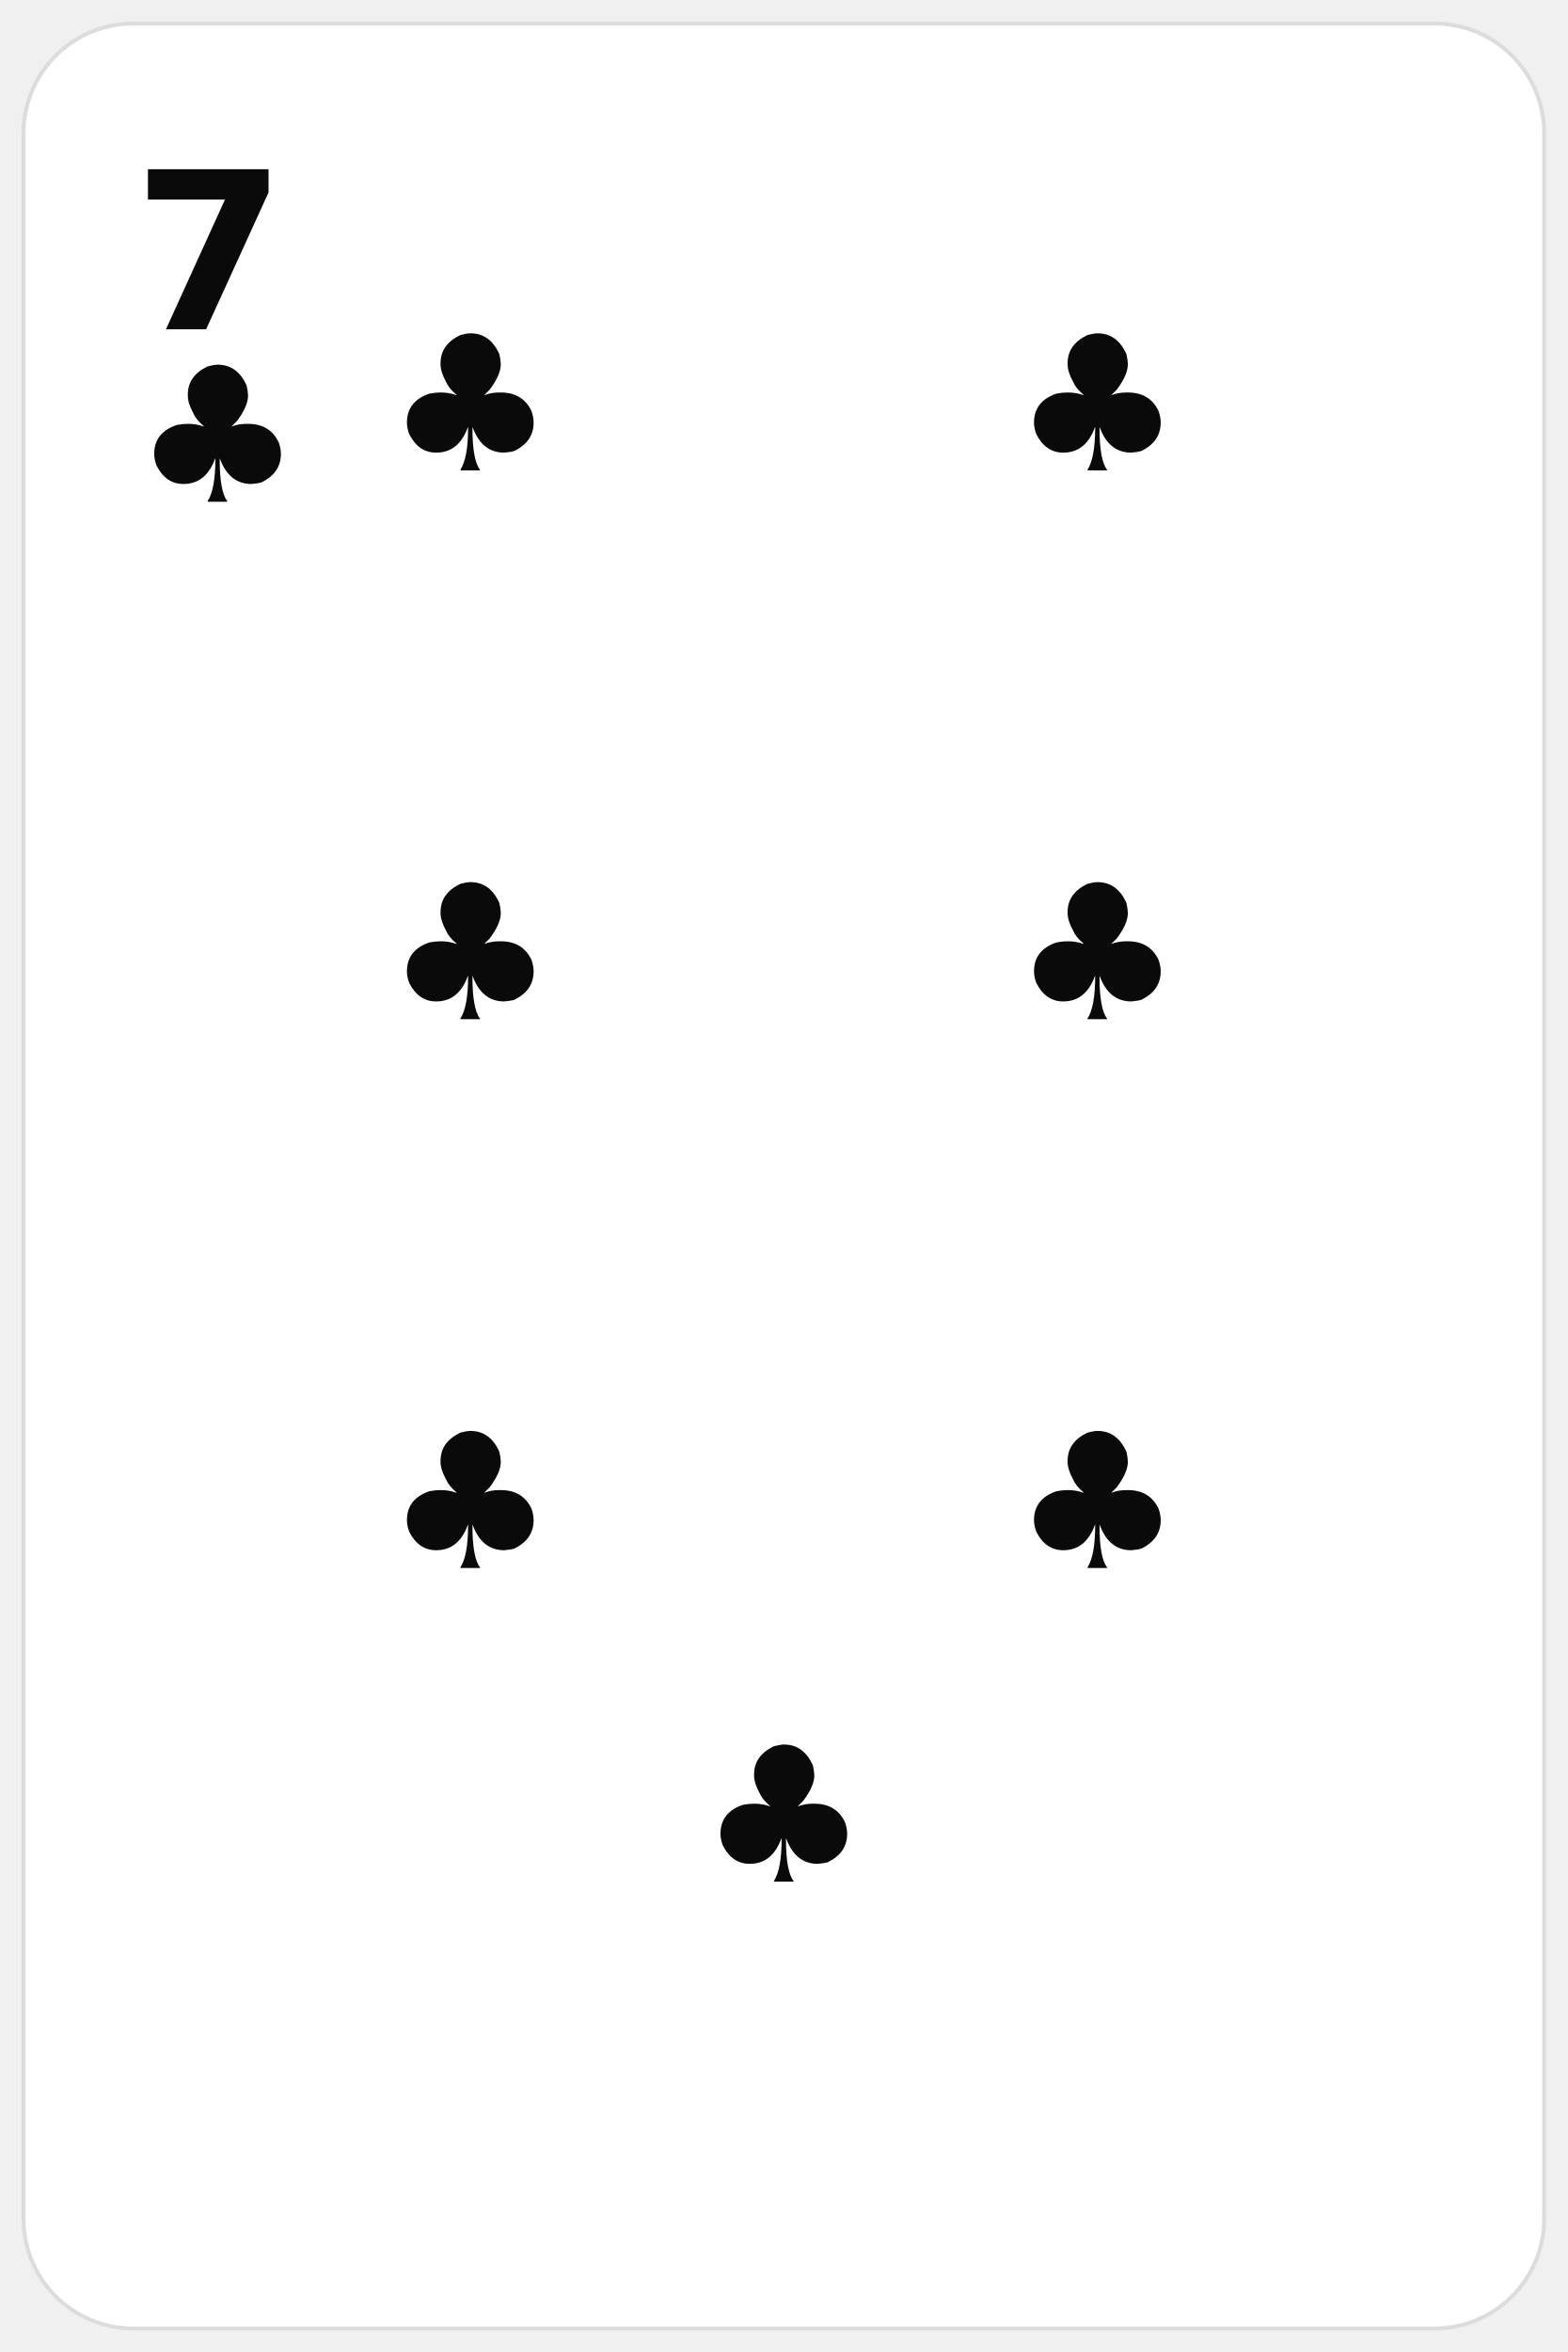
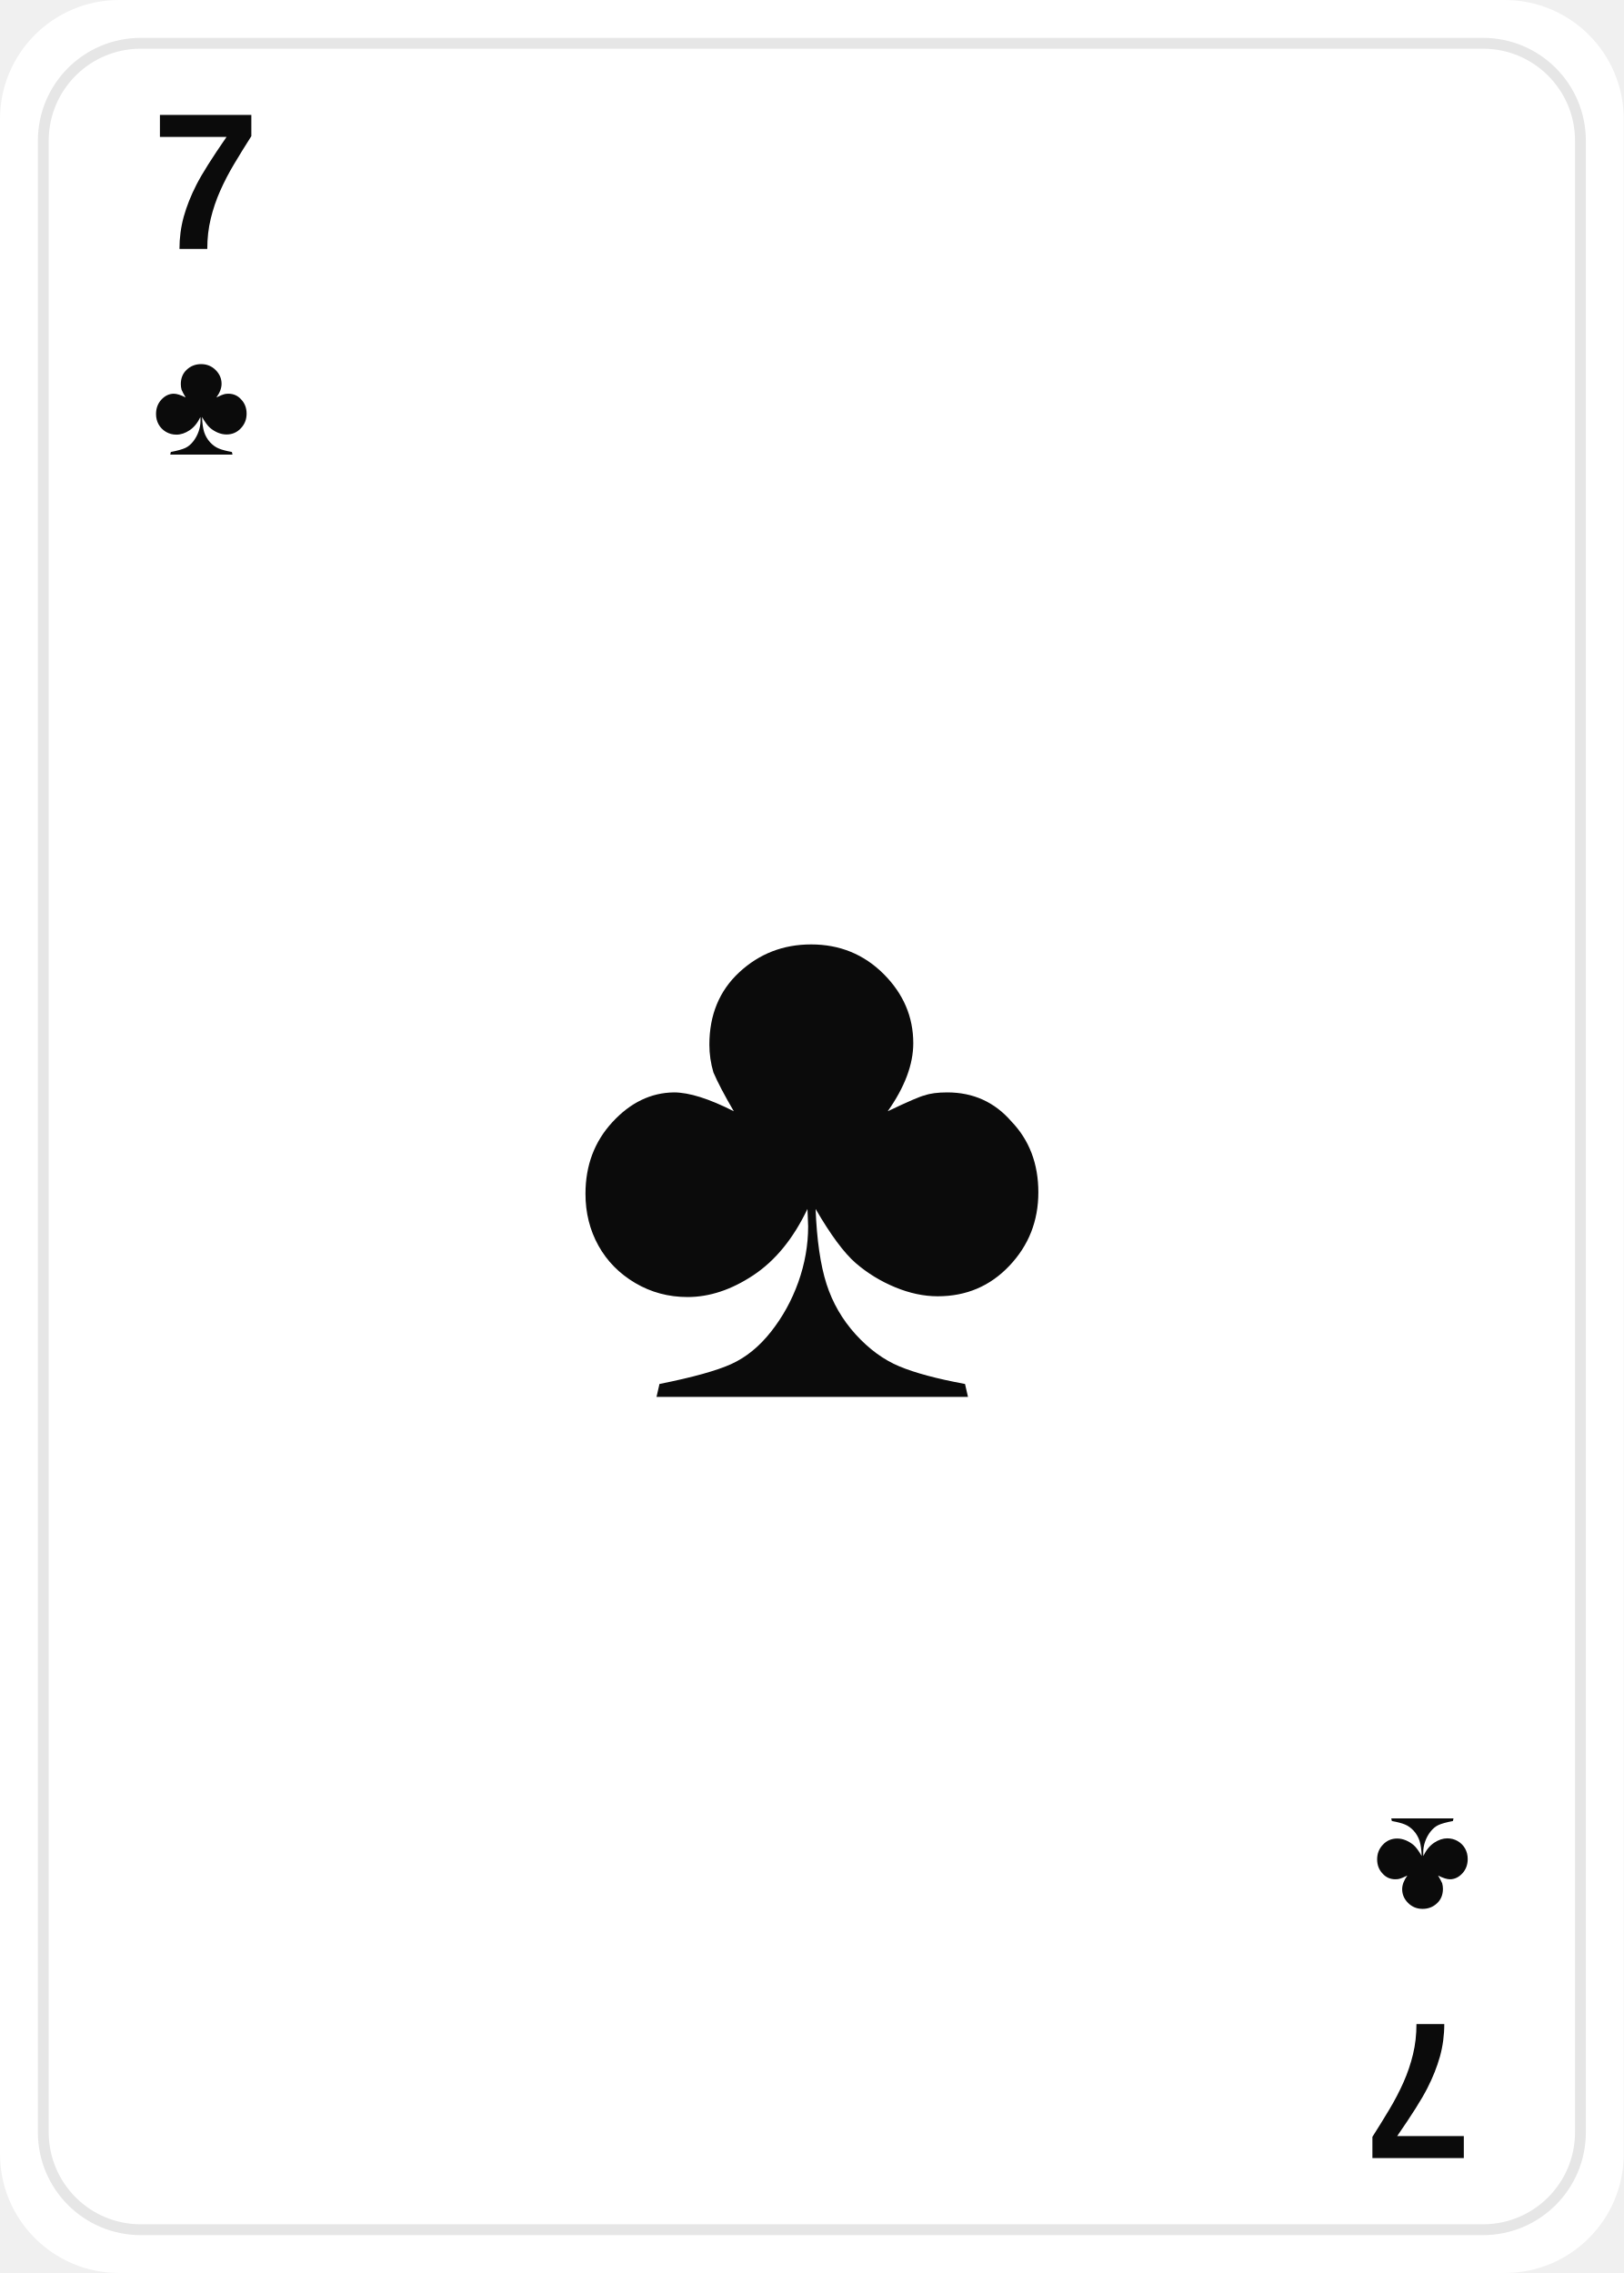
- <svg xmlns="http://www.w3.org/2000/svg" width="400" height="600" viewBox="0 0 400 600">
-   <rect x="6" y="6" width="388" height="588" rx="28" ry="28" fill="#ffffff" stroke="#dcdcdc" />
-   <text x="34" y="84" font-family="DejaVu Sans" font-weight="800" fill="#0a0a0a" font-size="56">7</text>
-   <text x="34" y="128" font-family="DejaVu Sans" font-weight="700" fill="#0a0a0a" font-size="48">♣</text>
-   <text x="120" y="120" font-family="DejaVu Sans" font-weight="800" fill="#0a0a0a" font-size="48" text-anchor="middle">♣</text>
-   <text x="280" y="120" font-family="DejaVu Sans" font-weight="800" fill="#0a0a0a" font-size="48" text-anchor="middle">♣</text>
-   <text x="120" y="260" font-family="DejaVu Sans" font-weight="800" fill="#0a0a0a" font-size="48" text-anchor="middle">♣</text>
-   <text x="280" y="260" font-family="DejaVu Sans" font-weight="800" fill="#0a0a0a" font-size="48" text-anchor="middle">♣</text>
-   <text x="120" y="400" font-family="DejaVu Sans" font-weight="800" fill="#0a0a0a" font-size="48" text-anchor="middle">♣</text>
-   <text x="280" y="400" font-family="DejaVu Sans" font-weight="800" fill="#0a0a0a" font-size="48" text-anchor="middle">♣</text>
-   <text x="200" y="480" font-family="DejaVu Sans" font-weight="800" fill="#0a0a0a" font-size="48" text-anchor="middle">♣</text>
+ <svg xmlns="http://www.w3.org/2000/svg" width="300" height="420" viewBox="0 0 300 420" xml:lang="en">
+   <rect width="300" height="420" rx="22" fill="#ffffff" />
+   <rect x="8" y="8" width="284" height="404" rx="18" fill="none" stroke="#e6e6e6" stroke-width="2" />
+   <text x="28" y="46" font-family="Arial, Helvetica, sans-serif" font-size="36" font-weight="700" fill="#0b0b0b">
+     7
+   </text>
+   <text x="28" y="84" font-family="Arial, Helvetica, sans-serif" font-size="28" fill="#0b0b0b">
+     ♣
+   </text>
+   <text x="50%" y="52%" font-family="Arial, Helvetica, sans-serif" font-size="140" font-weight="700" fill="#0b0b0b" text-anchor="middle" dominant-baseline="middle">♣</text>
+   <g transform="translate(300,420) rotate(180)">
+     <text x="28" y="46" font-family="Arial, Helvetica, sans-serif" font-size="36" font-weight="700" fill="#0b0b0b">
+       7
+     </text>
+     <text x="28" y="84" font-family="Arial, Helvetica, sans-serif" font-size="28" fill="#0b0b0b">
+       ♣
+     </text>
+   </g>
</svg>
